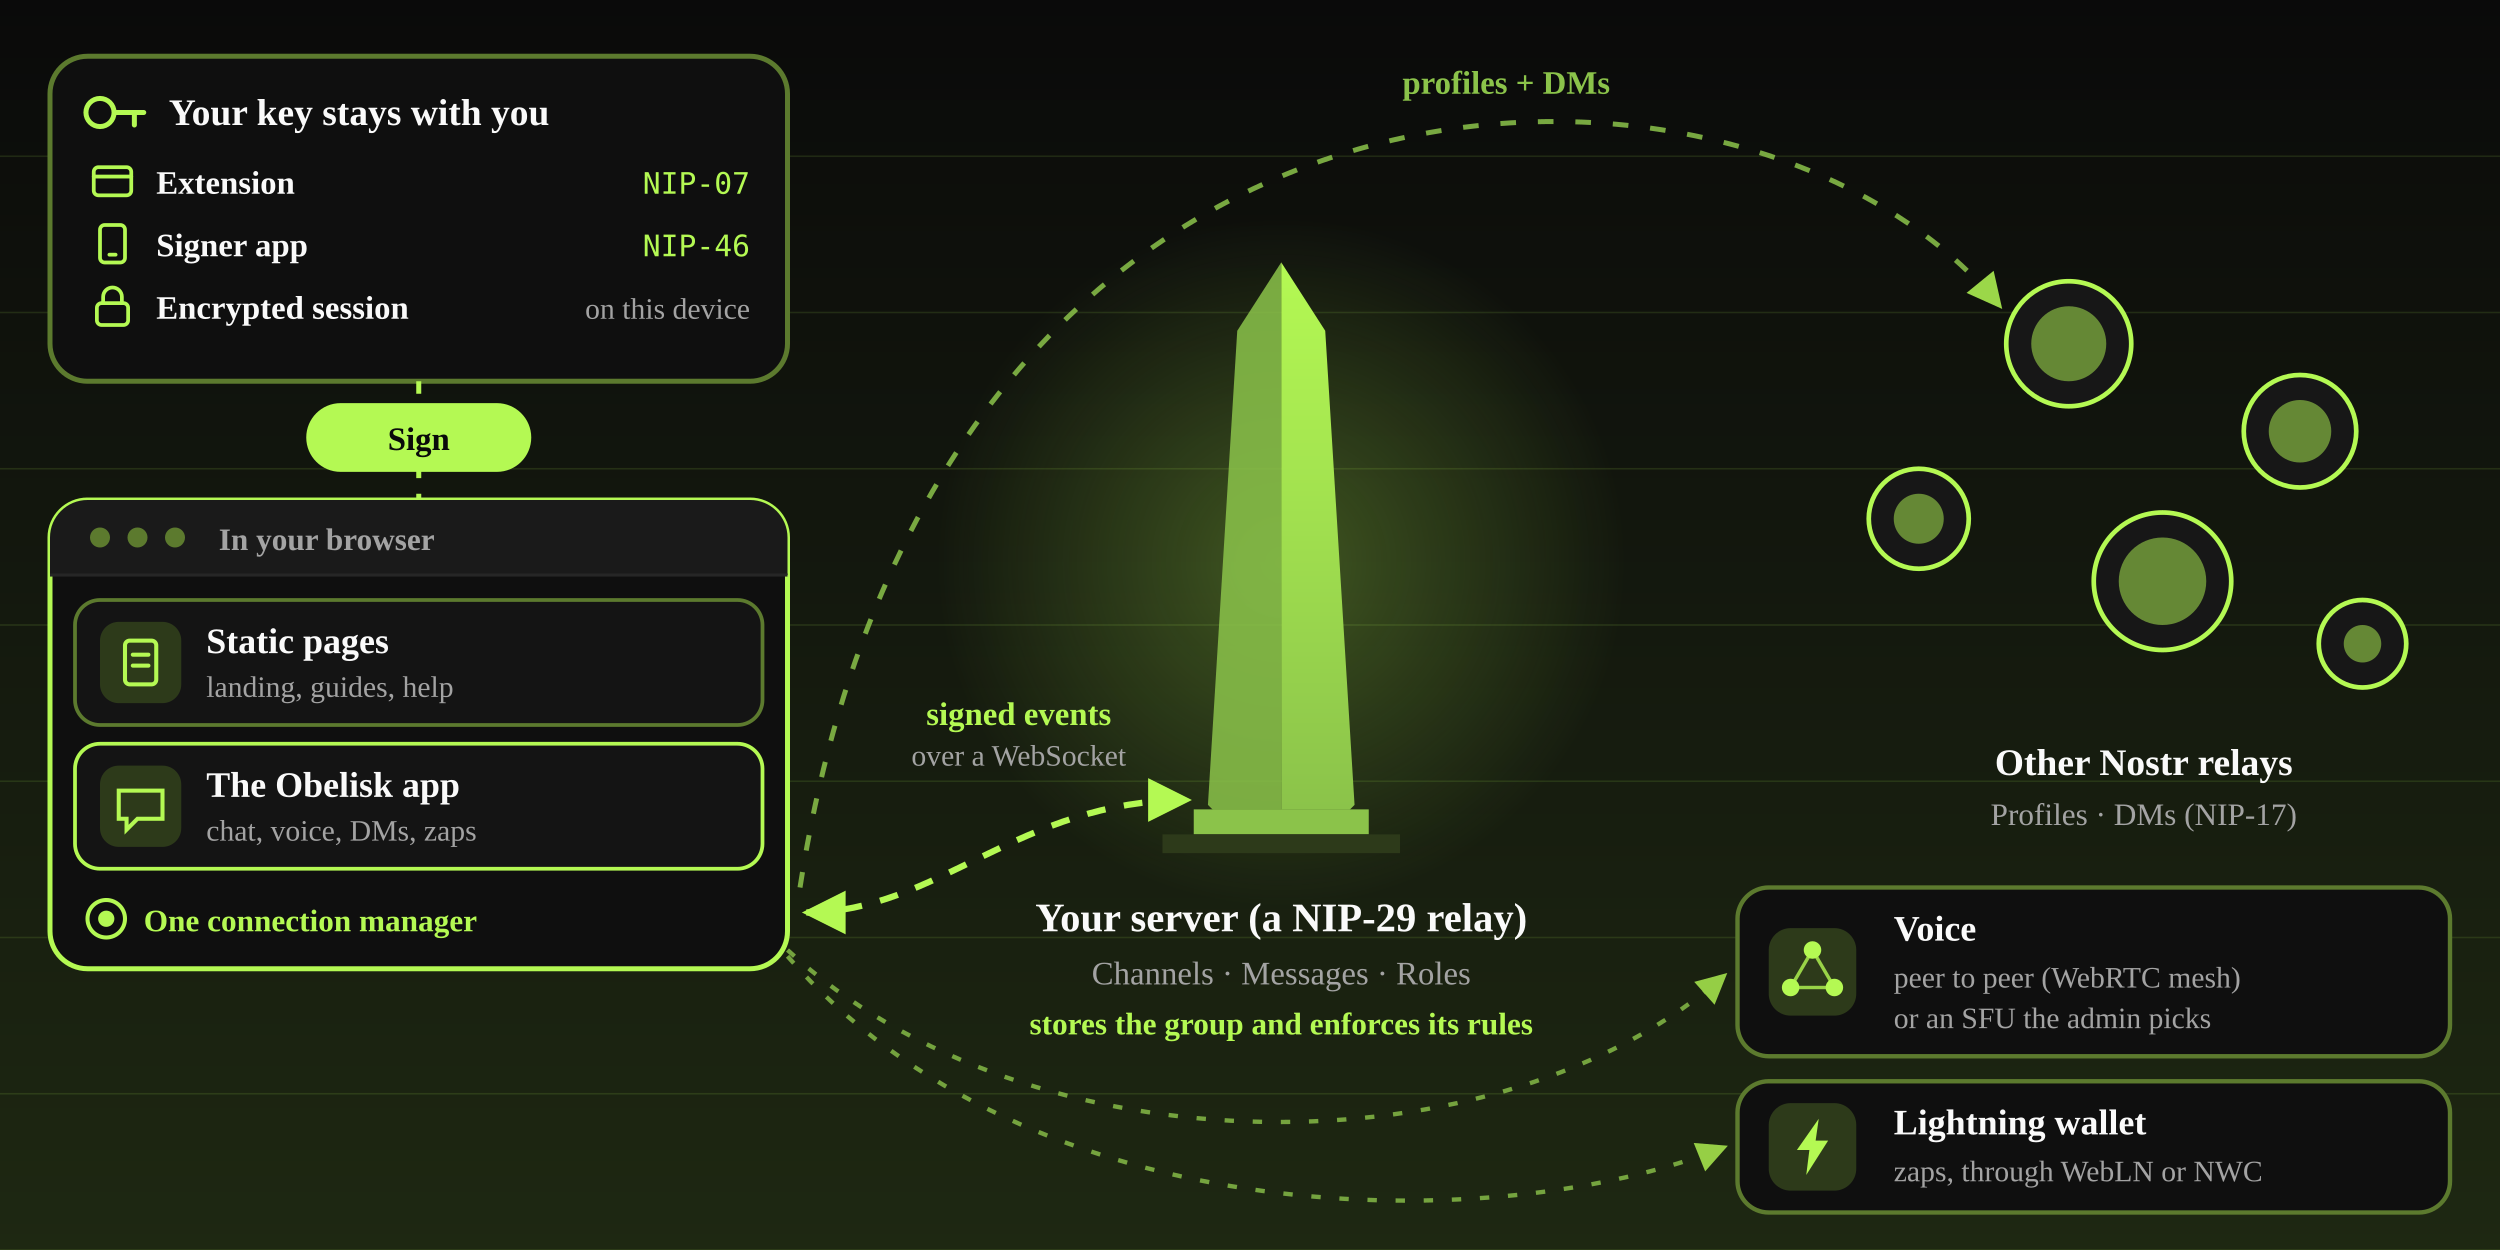
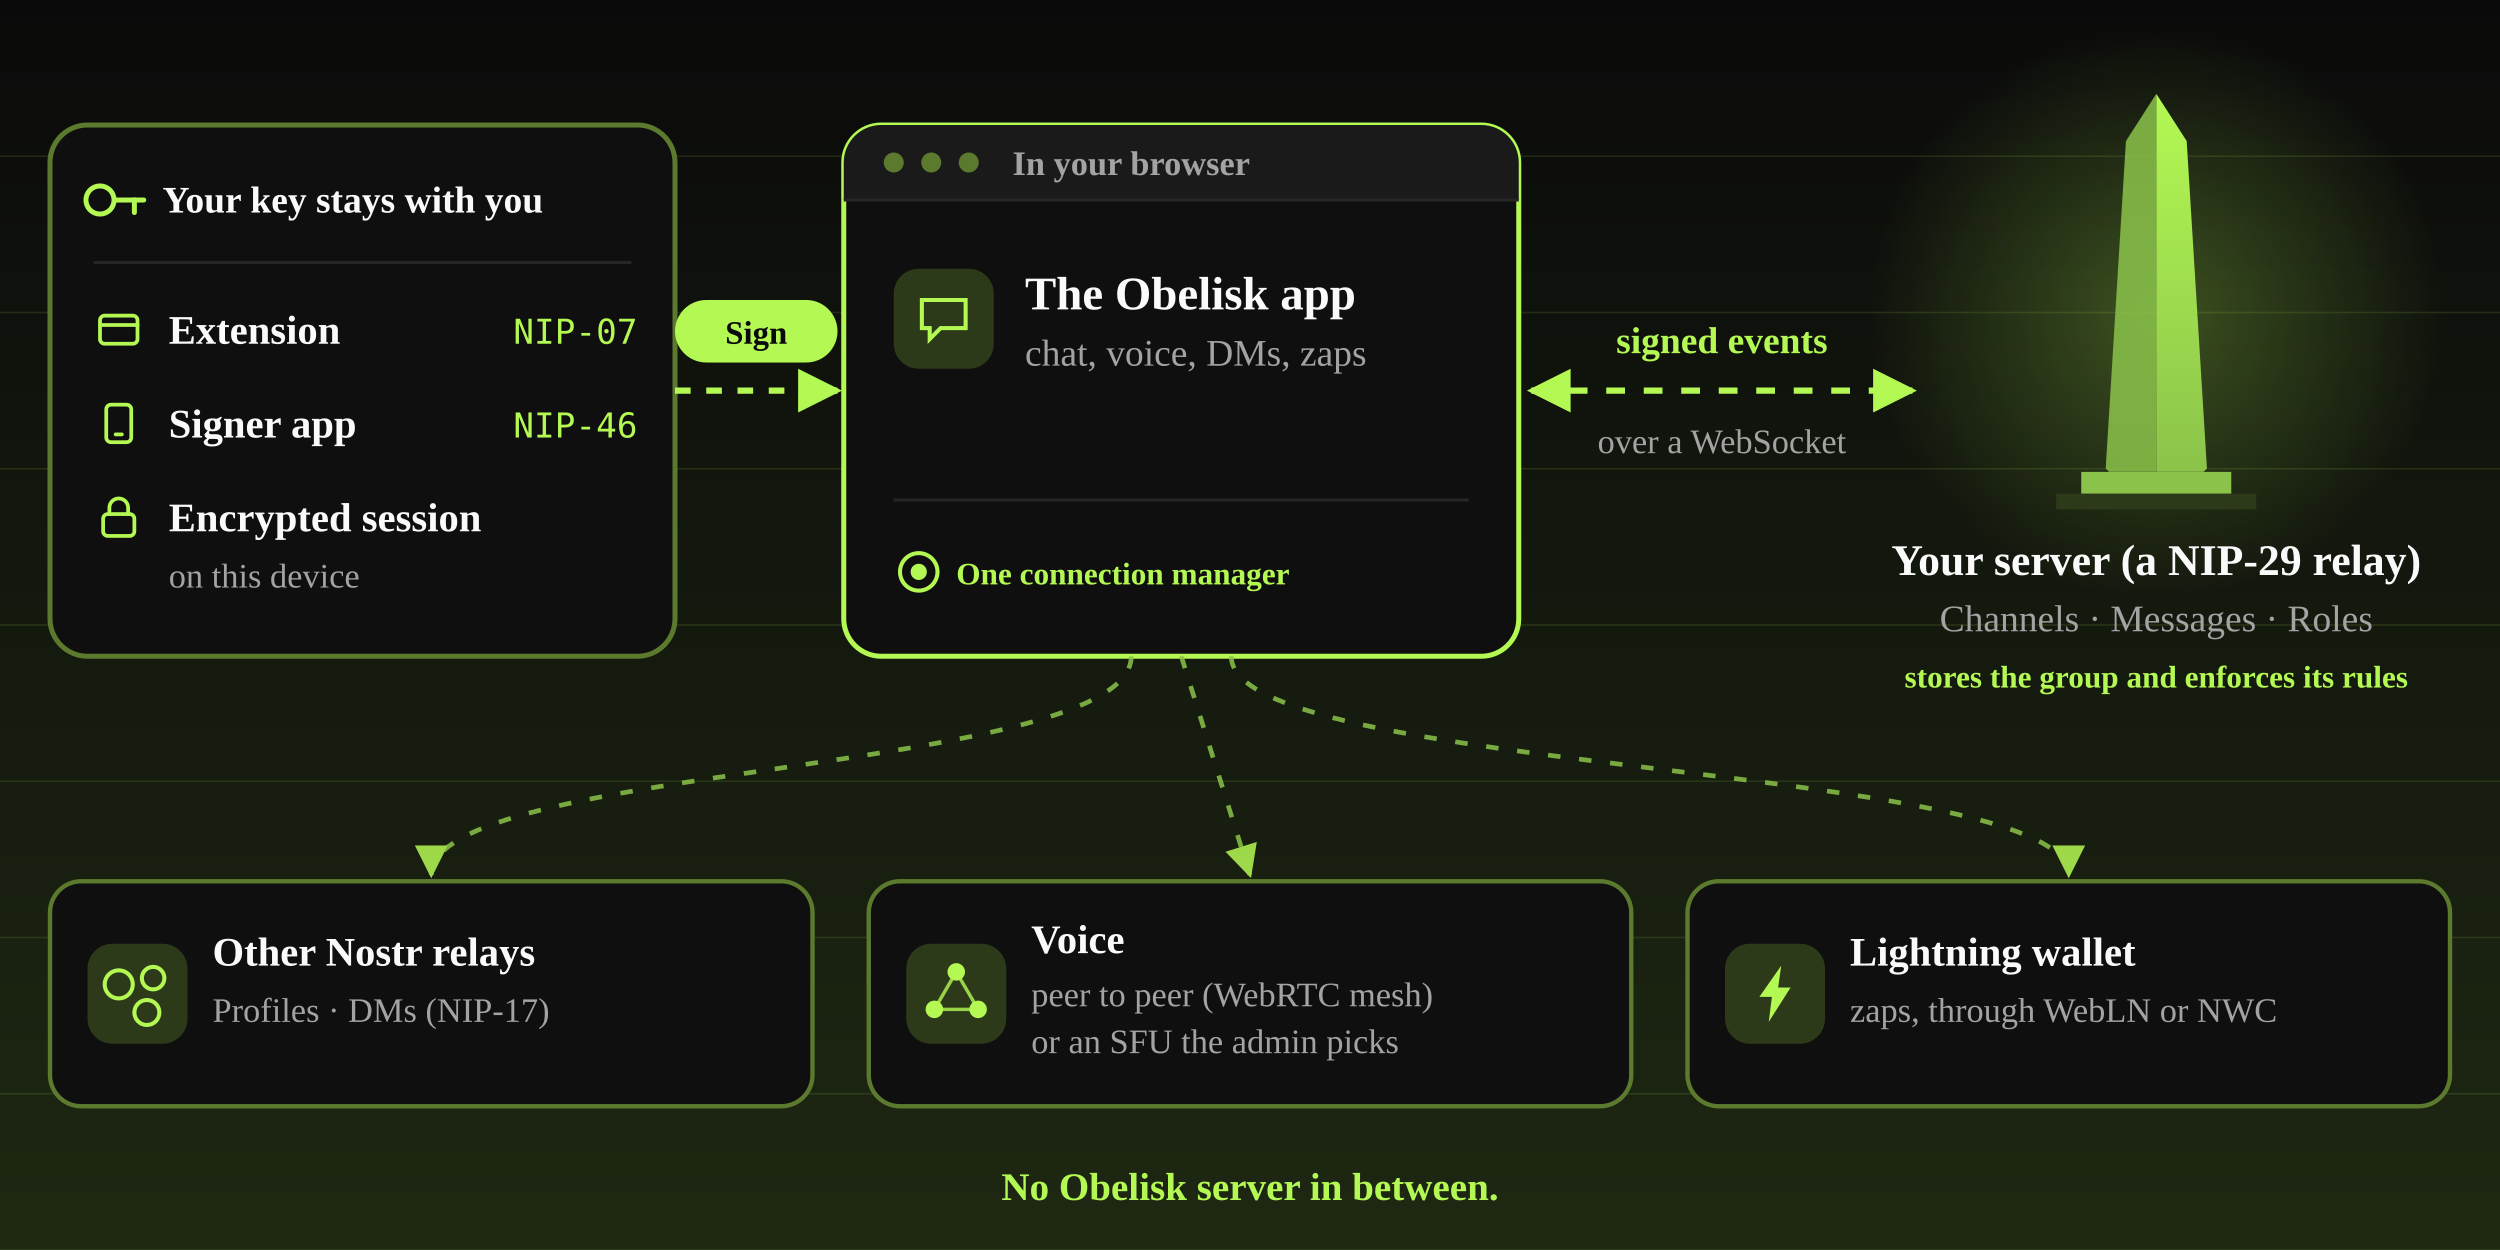
<svg xmlns="http://www.w3.org/2000/svg" viewBox="0 0 800 400" role="img" aria-labelledby="hero-how-title hero-how-desc" class="w-full h-auto">
  <defs>
    <linearGradient id="sky-how" x1="0" y1="0" x2="0" y2="1">
      <stop offset="0%" stop-color="#0a0a0a" />
      <stop offset="100%" stop-color="#1e2812" />
    </linearGradient>
    <linearGradient id="how-obelisk-body" x1="0" y1="0" x2="0" y2="1">
      <stop offset="0%" stop-color="#b4f953" />
      <stop offset="100%" stop-color="#8bc34a" />
    </linearGradient>
    <radialGradient id="how-server-glow" cx="0.5" cy="0.5" r="0.5">
      <stop offset="0%" stop-color="#b4f953" stop-opacity="0.28" />
      <stop offset="100%" stop-color="#b4f953" stop-opacity="0" />
    </radialGradient>
    <marker id="how-arrow" viewBox="0 0 10 10" refX="9" refY="5" markerWidth="7" markerHeight="7" orient="auto-start-reverse">
      <path d="M 0 0 L 10 5 L 0 10 z" fill="#b4f953" />
    </marker>
  </defs>
  <rect width="800" height="400" fill="url(#sky-how)" />
  <g opacity="0.12" stroke="#b4f953" stroke-width="0.5">
    <line x1="0" y1="50" x2="800" y2="50" />
    <line x1="0" y1="100" x2="800" y2="100" />
    <line x1="0" y1="150" x2="800" y2="150" />
    <line x1="0" y1="200" x2="800" y2="200" />
    <line x1="0" y1="250" x2="800" y2="250" />
    <line x1="0" y1="300" x2="800" y2="300" />
    <line x1="0" y1="350" x2="800" y2="350" />
    <line x1="0" y1="400" x2="800" y2="400" />
  </g>
  <g>
-     <circle cx="410" cy="180" r="110" fill="url(#how-server-glow)" style="transform-origin:410px 180px;transform-box:fill-box" />
-     <g transform="translate(309.9 77.7) scale(0.391)">
+     <rect x="16" y="40" width="200" height="170" rx="12" fill="#0f0f0f" stroke="#5c7a2e" stroke-width="1.6" />
+     <g stroke="#b4f953" stroke-width="1.6" fill="none" stroke-linecap="round">
+       <circle cx="32" cy="64" r="4.5" />
+       <line x1="37" y1="64" x2="46" y2="64" />
+       <line x1="43" y1="64" x2="43" y2="68" />
+     </g>
+     <text x="52" y="68" font-size="12" font-weight="700" fill="#fafafa">Your key stays with you</text>
+     <line x1="30" y1="84" x2="202" y2="84" stroke="#262626" stroke-width="1" />
+     <g>
+       <g stroke="#b4f953" stroke-width="1.2" fill="none" stroke-linecap="round">
+         <rect x="32" y="101" width="12" height="9" rx="1.5" />
+         <line x1="32" y1="104" x2="44" y2="104" />
+       </g>
+       <text x="54" y="110" font-size="13" font-weight="600" fill="#fafafa">Extension</text>
+     </g>
+     <text x="204" y="110" font-size="11" fill="#b4f953" font-family="monospace" text-anchor="end">NIP-07</text>
+     <g>
+       <g stroke="#b4f953" stroke-width="1.2" fill="none" stroke-linecap="round">
+         <rect x="34" y="129.5" width="8" height="12" rx="1.5" />
+         <line x1="37" y1="139" x2="39" y2="139" />
+       </g>
+       <text x="54" y="140" font-size="13" font-weight="600" fill="#fafafa">Signer app</text>
+     </g>
+     <text x="204" y="140" font-size="11" fill="#b4f953" font-family="monospace" text-anchor="end">NIP-46</text>
+     <g>
+       <g stroke="#b4f953" stroke-width="1.2" fill="none" stroke-linecap="round">
+         <rect x="33" y="164.5" width="10" height="7" rx="1.5" />
+         <path d="M35 164.5 v-2 a3 3 0 0 1 6 0 v2" />
+       </g>
+       <text x="54" y="170" font-size="13" font-weight="600" fill="#fafafa">Encrypted session</text>
+     </g>
+     <text x="54" y="188" font-size="11" fill="#a3a3a3">on this device</text>
+   </g>
+   <g>
+     <rect x="270" y="40" width="216" height="170" rx="12" fill="#0f0f0f" stroke="#b4f953" stroke-width="1.6" />
+     <path d="M270 64 V52 a12 12 0 0 1 12 -12 H474 a12 12 0 0 1 12 12 V64 Z" fill="#1a1a1a" />
+     <line x1="270" y1="64" x2="486" y2="64" stroke="#262626" stroke-width="1" />
+     <circle cx="286" cy="52" r="3.2" fill="#5c7a2e" />
+     <circle cx="298" cy="52" r="3.2" fill="#5c7a2e" />
+     <circle cx="310" cy="52" r="3.2" fill="#5c7a2e" />
+     <text x="324" y="56" font-size="11" font-weight="600" fill="#a3a3a3">In your browser</text>
+     <rect x="286" y="86" width="32" height="32" rx="8" fill="#2d3a1a" />
+     <path d="M295 96 h14 v9 h-8 l-3.5 3.5 v-3.5 h-2.5 z" stroke="#b4f953" stroke-width="1.3" fill="none" stroke-linecap="round" />
+     <text x="328" y="99" font-size="15" font-weight="700" fill="#fafafa">The Obelisk app</text>
+     <text x="328" y="117" font-size="12" fill="#a3a3a3">chat, voice, DMs, zaps</text>
+     <line x1="286" y1="160" x2="470" y2="160" stroke="#262626" stroke-width="1" />
+     <circle cx="294" cy="183" r="6" fill="none" stroke="#b4f953" stroke-width="1.3" />
+     <circle cx="294" cy="183" r="2.6" fill="#b4f953" style="transform-origin:294px 183px" />
+     <text x="306" y="187" font-size="10" font-weight="700" fill="#b4f953">One connection manager</text>
+   </g>
+   <g>
+     <circle cx="690" cy="100" r="92" fill="url(#how-server-glow)" style="transform-origin:690px 100px;transform-box:fill-box" />
+     <g transform="translate(620.9 25.7) scale(0.27)">
      <path d="M 256,16 L 220,72 L 196,460 L 200,464 L 256,464 L 256,72 Z" fill="#8bc34a" opacity="0.85" />
      <path d="M 256,16 L 292,72 L 316,460 L 312,464 L 256,464 L 256,72 Z" fill="url(#how-obelisk-body)" />
    </g>
-     <rect x="382" y="259" width="56" height="8" fill="#8bc34a" />
-     <rect x="372" y="267" width="76" height="6" fill="#2d3a1a" />
-     <text x="410" y="298" text-anchor="middle" font-size="13" font-weight="700" fill="#fafafa">Your server (a NIP-29 relay)</text>
-     <text x="410" y="315" text-anchor="middle" font-size="10.5" fill="#a3a3a3">Channels · Messages · Roles</text>
-     <text x="410" y="331" text-anchor="middle" font-size="10" font-weight="600" fill="#b4f953">stores the group and enforces its rules</text>
-   </g>
-   <g>
-     <rect x="16" y="18" width="236" height="104" rx="12" fill="#0f0f0f" stroke="#5c7a2e" stroke-width="1.6" />
-     <g stroke="#b4f953" stroke-width="1.6" fill="none" stroke-linecap="round">
-       <circle cx="32" cy="36" r="4.5" />
-       <line x1="37" y1="36" x2="46" y2="36" />
-       <line x1="43" y1="36" x2="43" y2="40" />
-     </g>
-     <text x="54" y="40" font-size="12" font-weight="700" fill="#fafafa">Your key stays with you</text>
-     <g>
-       <g stroke="#b4f953" stroke-width="1.2" fill="none" stroke-linecap="round">
-         <rect x="30" y="53.5" width="12" height="9" rx="1.5" />
-         <line x1="30" y1="56.5" x2="42" y2="56.5" />
-       </g>
-       <text x="50" y="62" font-size="10.5" font-weight="600" fill="#fafafa">Extension</text>
-     </g>
-     <text x="240" y="62" font-size="9.5" fill="#b4f953" font-family="monospace" text-anchor="end">NIP-07</text>
-     <g>
-       <g stroke="#b4f953" stroke-width="1.2" fill="none" stroke-linecap="round">
-         <rect x="32" y="72" width="8" height="12" rx="1.5" />
-         <line x1="35" y1="81.5" x2="37" y2="81.5" />
-       </g>
-       <text x="50" y="82" font-size="10.5" font-weight="600" fill="#fafafa">Signer app</text>
-     </g>
-     <text x="240" y="82" font-size="9.5" fill="#b4f953" font-family="monospace" text-anchor="end">NIP-46</text>
-     <g>
-       <g stroke="#b4f953" stroke-width="1.2" fill="none" stroke-linecap="round">
-         <rect x="31" y="97" width="10" height="7" rx="1.5" />
-         <path d="M33 97 v-2 a3 3 0 0 1 6 0 v2" />
-       </g>
-       <text x="50" y="102" font-size="10.5" font-weight="600" fill="#fafafa">Encrypted session</text>
-     </g>
-     <text x="240" y="102" text-anchor="end" font-size="9.5" fill="#a3a3a3">on this device</text>
-     <line x1="134" y1="122" x2="134" y2="160" stroke="#b4f953" stroke-width="1.6" stroke-dasharray="4 5" />
-     <rect x="98" y="129" width="72" height="22" rx="11" fill="#b4f953" />
-     <text x="134" y="144" text-anchor="middle" font-size="10.5" font-weight="700" fill="#0a0a0a">Sign</text>
-   </g>
-   <g>
-     <rect x="16" y="160" width="236" height="150" rx="12" fill="#0f0f0f" stroke="#b4f953" stroke-width="1.6" />
-     <path d="M16 184 V172 a12 12 0 0 1 12 -12 H240 a12 12 0 0 1 12 12 V184 Z" fill="#1a1a1a" />
-     <line x1="16" y1="184" x2="252" y2="184" stroke="#262626" stroke-width="1" />
-     <circle cx="32" cy="172" r="3.2" fill="#5c7a2e" />
-     <circle cx="44" cy="172" r="3.2" fill="#5c7a2e" />
-     <circle cx="56" cy="172" r="3.2" fill="#5c7a2e" />
-     <text x="70" y="176" font-size="10" font-weight="600" fill="#a3a3a3">In your browser</text>
-     <g>
-       <rect x="24" y="192" width="220" height="40" rx="8" fill="#141414" stroke="#5c7a2e" stroke-width="1.2" />
-       <rect x="32" y="199" width="26" height="26" rx="6" fill="#2d3a1a" />
-       <g stroke="#b4f953" stroke-width="1.3" fill="none" stroke-linecap="round">
-         <rect x="40" y="205" width="10" height="14" rx="1.5" />
-         <line x1="42.5" y1="209.5" x2="47.5" y2="209.5" />
-         <line x1="42.5" y1="213" x2="47.5" y2="213" />
-       </g>
-       <text x="66" y="209" font-size="11.5" font-weight="700" fill="#fafafa">Static pages</text>
-       <text x="66" y="223" font-size="9.5" fill="#a3a3a3">landing, guides, help</text>
-     </g>
-     <g>
-       <rect x="24" y="238" width="220" height="40" rx="8" fill="#141414" stroke="#b4f953" stroke-width="1.2" />
-       <rect x="32" y="245" width="26" height="26" rx="6" fill="#2d3a1a" />
-       <g stroke="#b4f953" stroke-width="1.3" fill="none" stroke-linecap="round">
-         <path d="M38 253 h14 v9 h-8 l-3.5 3.5 v-3.5 h-2.5 z" />
-       </g>
-       <text x="66" y="255" font-size="11.5" font-weight="700" fill="#fafafa">The Obelisk app</text>
-       <text x="66" y="269" font-size="9.5" fill="#a3a3a3">chat, voice, DMs, zaps</text>
-     </g>
-     <circle cx="34" cy="294" r="6" fill="none" stroke="#b4f953" stroke-width="1.3" />
-     <circle cx="34" cy="294" r="2.6" fill="#b4f953" style="transform-origin:34px 294px" />
-     <text x="46" y="298" font-size="10" font-weight="700" fill="#b4f953">One connection manager</text>
+     <rect x="666" y="151" width="48" height="7" fill="#8bc34a" />
+     <rect x="658" y="158" width="64" height="5" fill="#2d3a1a" />
+     <text x="690" y="184" text-anchor="middle" font-size="14" font-weight="700" fill="#fafafa">Your server (a NIP-29 relay)</text>
+     <text x="690" y="202" text-anchor="middle" font-size="12" fill="#a3a3a3">Channels · Messages · Roles</text>
+     <text x="690" y="220" text-anchor="middle" font-size="10" font-weight="600" fill="#b4f953">stores the group and enforces its rules</text>
  </g>
  <g>
    <g>
-       <circle cx="662" cy="110" r="20" fill="#171717" stroke="#b4f953" stroke-width="1.5" />
-       <circle cx="662" cy="110" r="12" fill="#b4f953" opacity="0.5" style="transform-origin:662px 110px;animation-delay:0s" />
+       <rect x="16" y="282" width="244" height="72" rx="10" fill="#0f0f0f" stroke="#5c7a2e" stroke-width="1.4" />
+       <rect x="28" y="302" width="32" height="32" rx="8" fill="#2d3a1a" />
+       <g transform="translate(44 318)">
+         <g>
+           <circle cx="-6" cy="-3" r="4.5" fill="none" stroke="#b4f953" stroke-width="1.3" />
+           <circle cx="5" cy="-5" r="3.6" fill="none" stroke="#b4f953" stroke-width="1.3" />
+           <circle cx="3" cy="6" r="4" fill="none" stroke="#b4f953" stroke-width="1.3" />
+         </g>
+       </g>
+       <text x="68" y="309" font-size="13" font-weight="700" fill="#fafafa">Other Nostr relays</text>
+       <text x="68" y="327" font-size="11" fill="#a3a3a3">Profiles · DMs (NIP-17)</text>
    </g>
    <g>
-       <circle cx="736" cy="138" r="18" fill="#171717" stroke="#b4f953" stroke-width="1.5" />
-       <circle cx="736" cy="138" r="10" fill="#b4f953" opacity="0.5" style="transform-origin:736px 138px;animation-delay:0.4s" />
-     </g>
-     <g>
-       <circle cx="692" cy="186" r="22" fill="#171717" stroke="#b4f953" stroke-width="1.5" />
-       <circle cx="692" cy="186" r="14" fill="#b4f953" opacity="0.5" style="transform-origin:692px 186px;animation-delay:0.8s" />
-     </g>
-     <g>
-       <circle cx="614" cy="166" r="16" fill="#171717" stroke="#b4f953" stroke-width="1.5" />
-       <circle cx="614" cy="166" r="8" fill="#b4f953" opacity="0.5" style="transform-origin:614px 166px;animation-delay:1.2s" />
-     </g>
-     <g>
-       <circle cx="756" cy="206" r="14" fill="#171717" stroke="#b4f953" stroke-width="1.5" />
-       <circle cx="756" cy="206" r="6" fill="#b4f953" opacity="0.5" style="transform-origin:756px 206px;animation-delay:1.6s" />
-     </g>
-     <text x="686" y="248" text-anchor="middle" font-size="12" font-weight="700" fill="#fafafa">Other Nostr relays</text>
-     <text x="686" y="264" text-anchor="middle" font-size="10" fill="#a3a3a3">Profiles · DMs (NIP-17)</text>
-     <g>
-       <rect x="556" y="284" width="228" height="54" rx="10" fill="#0f0f0f" stroke="#5c7a2e" stroke-width="1.4" />
-       <rect x="566" y="297" width="28" height="28" rx="7" fill="#2d3a1a" />
-       <g transform="translate(580 311)">
+       <rect x="278" y="282" width="244" height="72" rx="10" fill="#0f0f0f" stroke="#5c7a2e" stroke-width="1.4" />
+       <rect x="290" y="302" width="32" height="32" rx="8" fill="#2d3a1a" />
+       <g transform="translate(306 318)">
        <g>
          <path d="M0 -7 L-7 5 L7 5 Z" fill="none" stroke="#b4f953" stroke-width="1.1" opacity="0.8" />
          <circle cx="0" cy="-7" r="2.8" fill="#b4f953" />
          <circle cx="-7" cy="5" r="2.8" fill="#b4f953" />
          <circle cx="7" cy="5" r="2.8" fill="#b4f953" />
        </g>
      </g>
-       <text x="606" y="301" font-size="11.5" font-weight="700" fill="#fafafa">Voice</text>
-       <text x="606" y="316" font-size="9.5" fill="#a3a3a3">peer to peer (WebRTC mesh)</text>
-       <text x="606" y="329" font-size="9.5" fill="#a3a3a3">or an SFU the admin picks</text>
+       <text x="330" y="305" font-size="13" font-weight="700" fill="#fafafa">Voice</text>
+       <text x="330" y="322" font-size="11" fill="#a3a3a3">peer to peer (WebRTC mesh)</text>
+       <text x="330" y="337" font-size="11" fill="#a3a3a3">or an SFU the admin picks</text>
    </g>
    <g>
-       <rect x="556" y="346" width="228" height="42" rx="10" fill="#0f0f0f" stroke="#5c7a2e" stroke-width="1.4" />
-       <rect x="566" y="353" width="28" height="28" rx="7" fill="#2d3a1a" />
-       <g transform="translate(580 367)">
+       <rect x="540" y="282" width="244" height="72" rx="10" fill="#0f0f0f" stroke="#5c7a2e" stroke-width="1.4" />
+       <rect x="552" y="302" width="32" height="32" rx="8" fill="#2d3a1a" />
+       <g transform="translate(568 318)">
        <polygon points="2,-9 -5,1 -1,1 -2,9 5,-2 1,-2" fill="#b4f953" />
      </g>
-       <text x="606" y="363" font-size="11.5" font-weight="700" fill="#fafafa">Lightning wallet</text>
-       <text x="606" y="378" font-size="9.5" fill="#a3a3a3">zaps, through WebLN or NWC</text>
+       <text x="592" y="309" font-size="13" font-weight="700" fill="#fafafa">Lightning wallet</text>
+       <text x="592" y="327" font-size="11" fill="#a3a3a3">zaps, through WebLN or NWC</text>
    </g>
  </g>
-   <path d="M258 292 C 300 292, 326 256, 380 256" stroke="#b4f953" stroke-width="2" fill="none" stroke-dasharray="6 6" marker-start="url(#how-arrow)" marker-end="url(#how-arrow)" />
-   <text x="326" y="232" text-anchor="middle" font-size="10.5" font-weight="700" fill="#b4f953">signed events</text>
-   <text x="326" y="245" text-anchor="middle" font-size="9.5" fill="#a3a3a3">over a WebSocket</text>
-   <path d="M256 284 C 300 0, 560 0, 640 98" stroke="#8bc34a" stroke-width="1.6" fill="none" stroke-dasharray="5 7" opacity="0.85" style="animation-duration:3s" marker-end="url(#how-arrow)" />
-   <text x="482" y="30" text-anchor="middle" font-size="10.5" font-weight="700" fill="#8bc34a">profiles + DMs</text>
-   <g stroke="#8bc34a" stroke-width="1.4" fill="none" stroke-dasharray="3 6" opacity="0.8">
-     <path d="M252 304 C 330 376, 480 376, 552 312" marker-end="url(#how-arrow)" />
-     <path d="M252 306 C 330 396, 480 396, 552 367" marker-end="url(#how-arrow)" />
+   <line x1="216" y1="125" x2="268" y2="125" stroke="#b4f953" stroke-width="2" stroke-dasharray="5 5" marker-end="url(#how-arrow)" />
+   <rect x="216" y="96" width="52" height="20" rx="10" fill="#b4f953" />
+   <text x="242" y="110" text-anchor="middle" font-size="10.5" font-weight="700" fill="#0a0a0a">Sign</text>
+   <line x1="490" y1="125" x2="612" y2="125" stroke="#b4f953" stroke-width="2" stroke-dasharray="6 6" marker-start="url(#how-arrow)" marker-end="url(#how-arrow)" />
+   <text x="551" y="113" text-anchor="middle" font-size="12" font-weight="700" fill="#b4f953">signed events</text>
+   <text x="551" y="145" text-anchor="middle" font-size="11" fill="#a3a3a3">over a WebSocket</text>
+   <g stroke="#8bc34a" stroke-width="1.5" fill="none" stroke-dasharray="4 6" opacity="0.85">
+     <path d="M362 210 C 362 248, 138 244, 138 280" marker-end="url(#how-arrow)" />
+     <path d="M378 210 L 400 280" marker-end="url(#how-arrow)" />
+     <path d="M394 210 C 394 248, 662 244, 662 280" marker-end="url(#how-arrow)" />
  </g>
+   <text x="400" y="384" text-anchor="middle" font-size="12.5" font-weight="700" fill="#b4f953">No Obelisk server in between.</text>
</svg>
